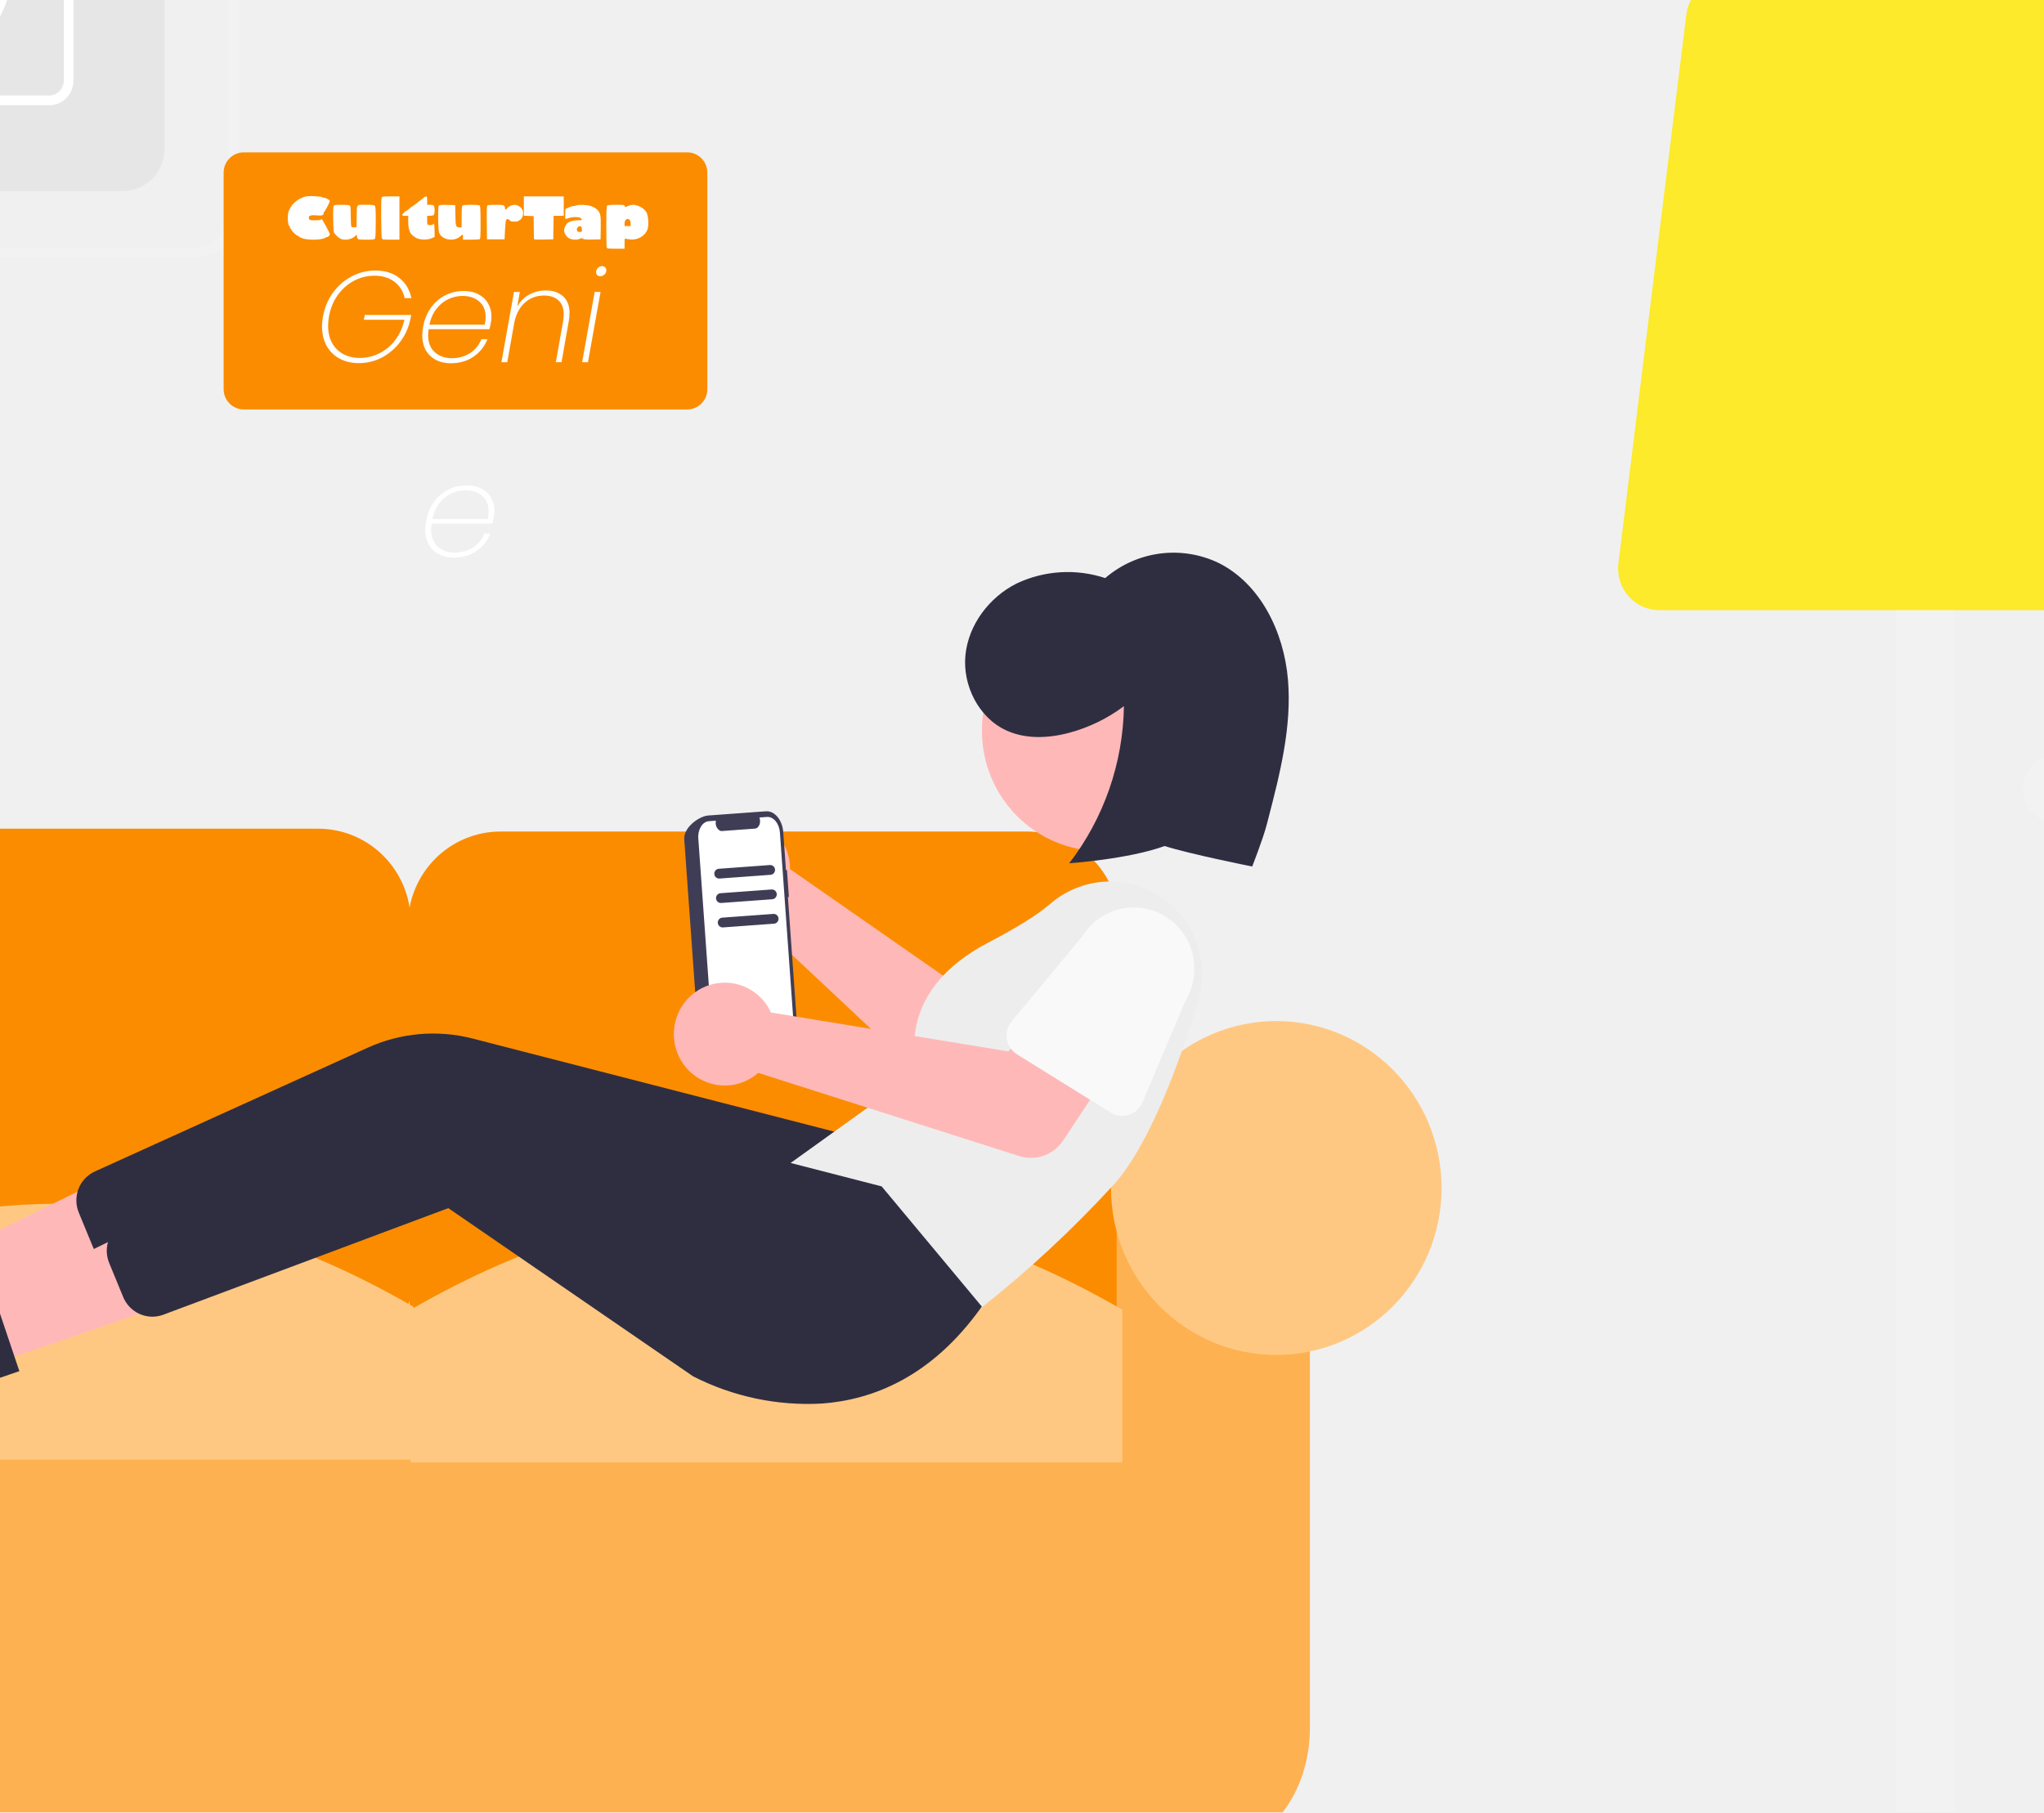
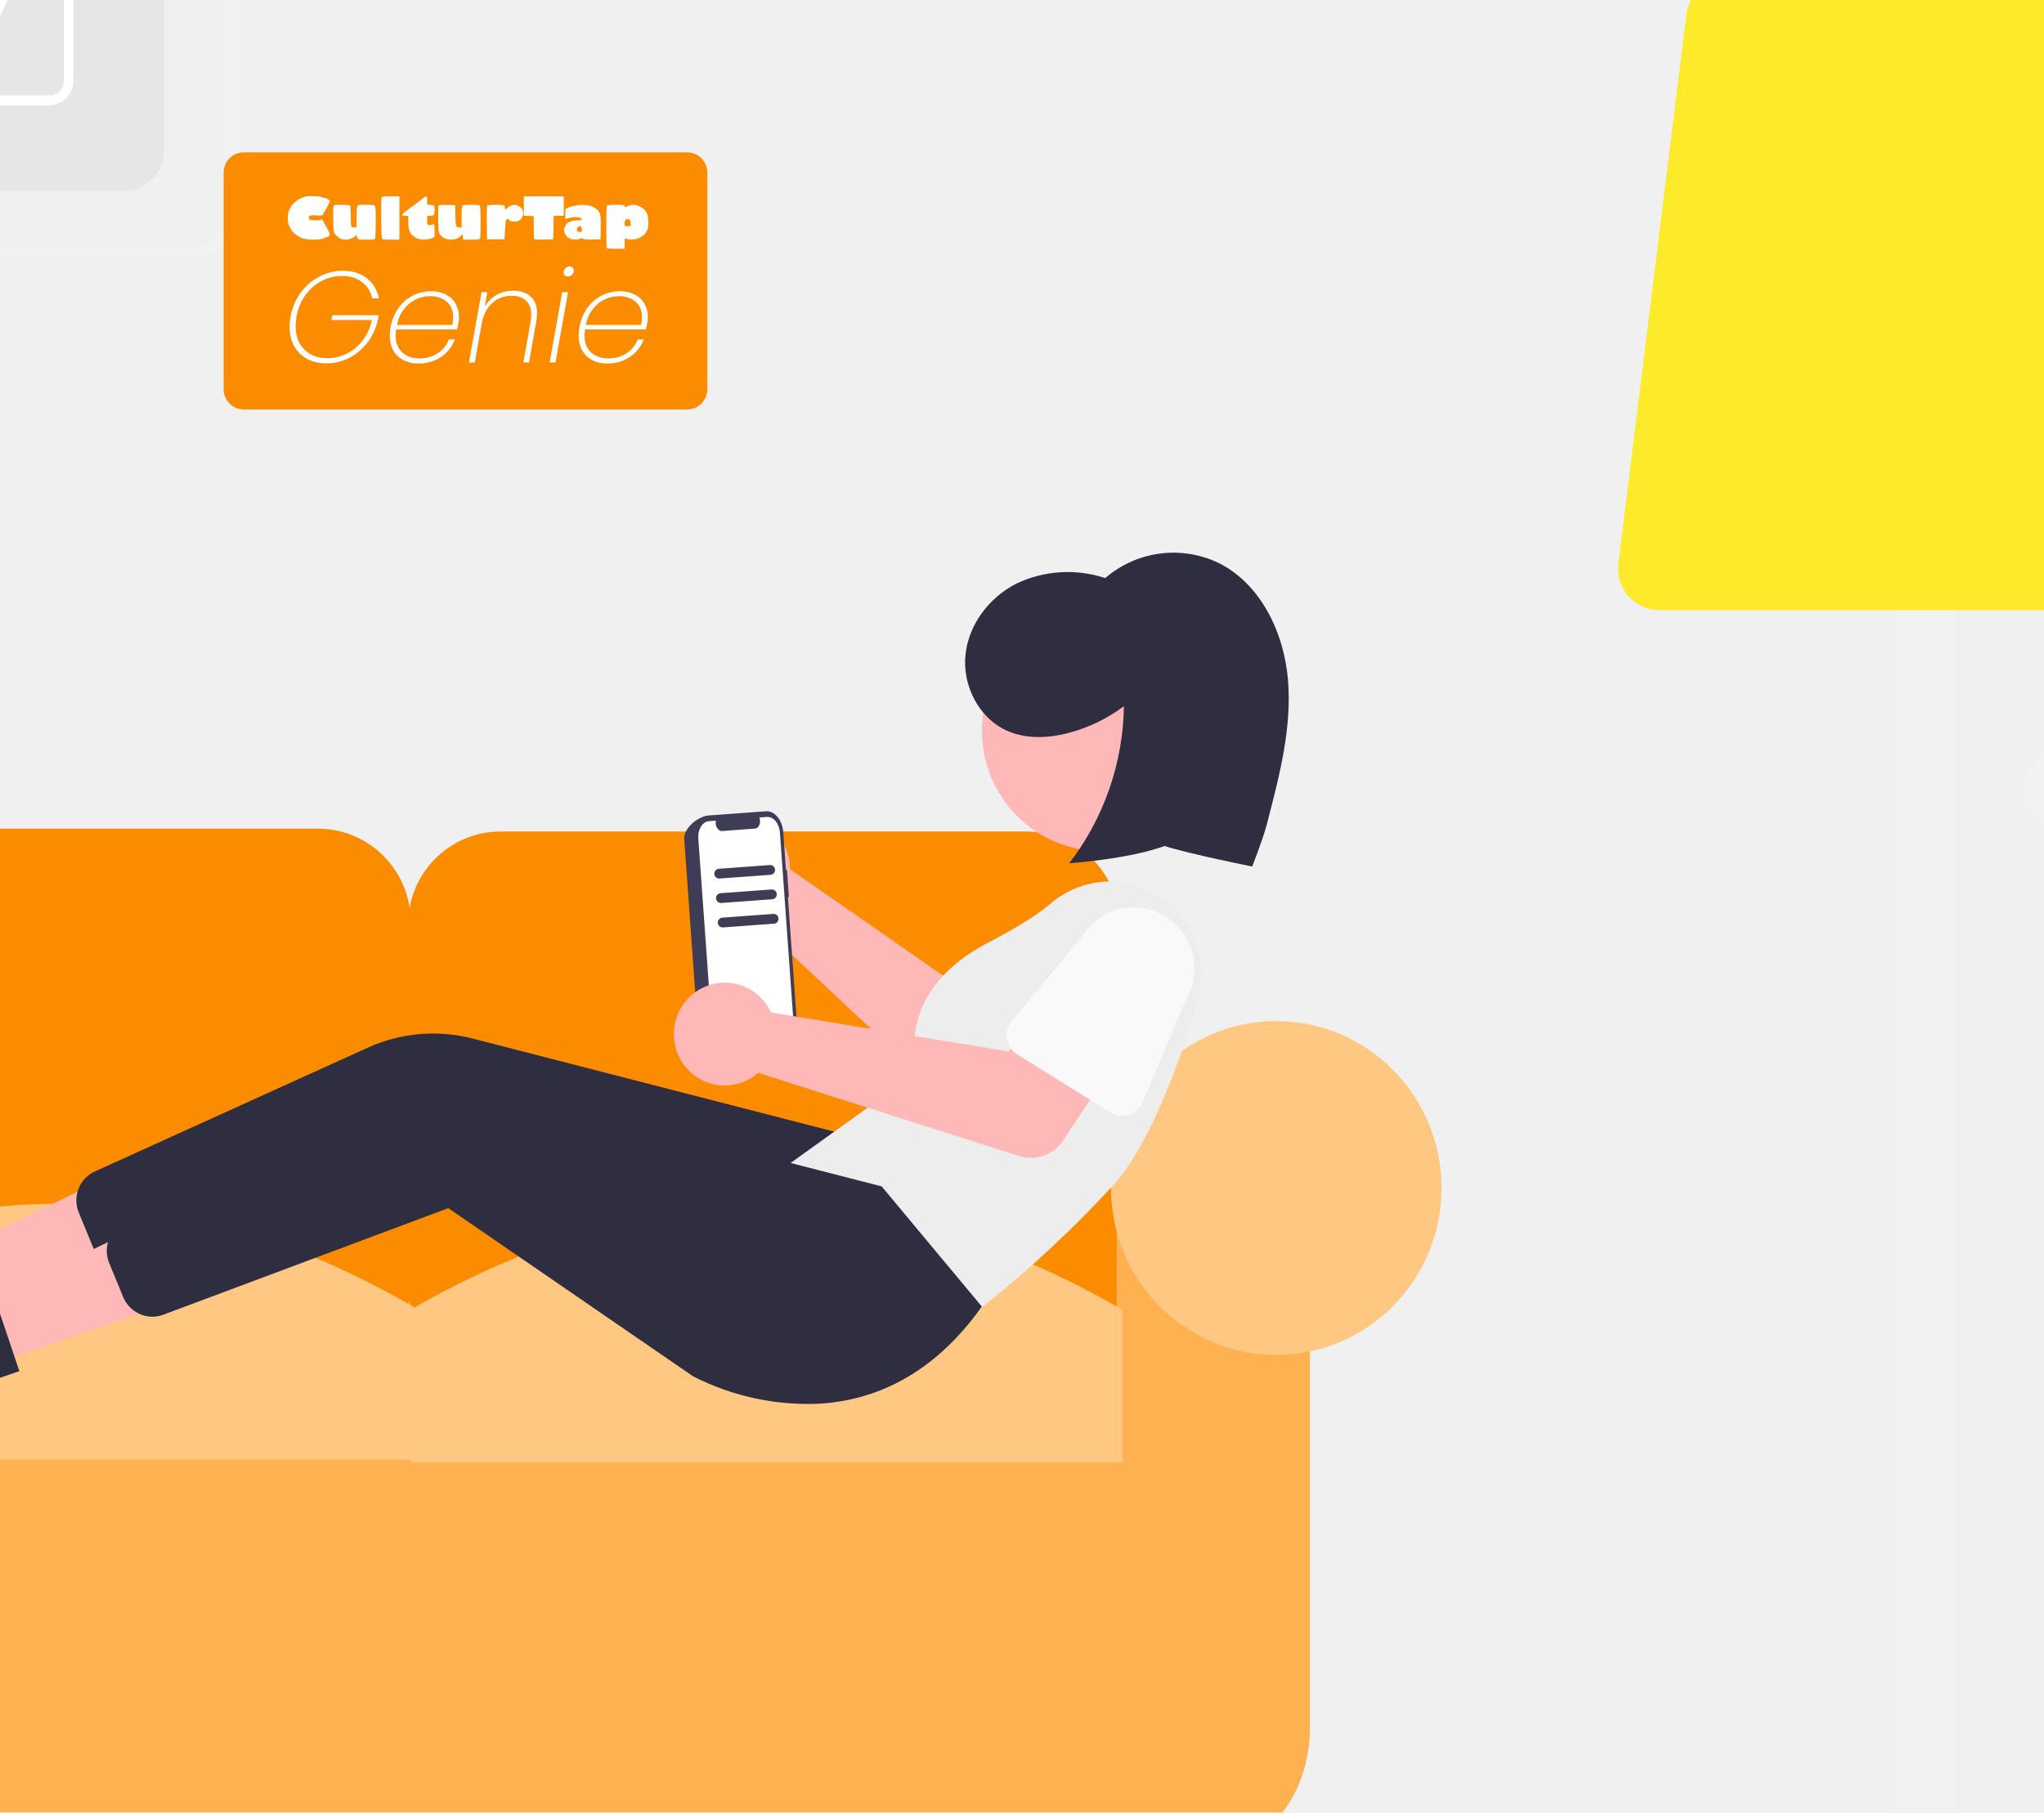
<svg xmlns="http://www.w3.org/2000/svg" width="389" height="345" viewBox="0 0 389 345" fill="none">
  <mask id="mask0_1220_1016" style="mask-type:alpha" maskUnits="userSpaceOnUse" x="0" y="-1" width="389" height="346">
    <rect y="-1" width="389" height="346" fill="#D9D9D9" />
  </mask>
  <g mask="url(#mask0_1220_1016)">
    <path d="M372.054 85.84H360.975V472H372.054V85.84Z" fill="#F2F2F2" />
    <path d="M417.236 116.155H315.793C314.68 116.155 313.58 115.916 312.565 115.453C311.551 114.991 310.646 114.316 309.909 113.473C309.173 112.631 308.622 111.639 308.294 110.565C307.966 109.491 307.867 108.358 308.005 107.243L320.931 2.774C321.171 0.858 322.094 -0.904 323.527 -2.183C324.961 -3.461 326.806 -4.168 328.718 -4.171H404.311C406.223 -4.168 408.068 -3.461 409.501 -2.183C410.935 -0.904 411.858 0.858 412.098 2.774L425.023 107.243C425.161 108.358 425.063 109.491 424.735 110.565C424.407 111.639 423.856 112.631 423.12 113.473C422.383 114.316 421.478 114.991 420.463 115.453C419.449 115.916 418.349 116.155 417.236 116.155Z" fill="#FCEA2B" />
    <path d="M391.443 156.729C395.012 156.729 397.905 153.806 397.905 150.2C397.905 146.594 395.012 143.67 391.443 143.67C387.873 143.67 384.98 146.594 384.98 150.2C384.98 153.806 387.873 156.729 391.443 156.729Z" fill="#F2F2F2" />
    <path d="M60.581 262.232H-39.639C-44.303 262.227 -48.775 260.353 -52.073 257.021C-55.371 253.689 -57.226 249.171 -57.231 244.459V175.523C-57.226 170.811 -55.371 166.294 -52.073 162.962C-48.775 159.63 -44.303 157.756 -39.639 157.75H60.581C65.245 157.756 69.716 159.63 73.014 162.962C76.312 166.294 78.167 170.811 78.172 175.523V244.459C78.167 249.171 76.312 253.689 73.014 257.021C69.716 260.353 65.245 262.227 60.581 262.232Z" fill="#FB8C00" />
    <path d="M195.449 262.77H95.229C90.565 262.764 86.094 260.89 82.796 257.558C79.498 254.226 77.642 249.709 77.637 244.997V176.061C77.642 171.349 79.498 166.831 82.796 163.499C86.094 160.167 90.565 158.293 95.229 158.288H195.449C200.113 158.293 204.584 160.167 207.882 163.499C211.18 166.831 213.035 171.349 213.041 176.061V244.997C213.035 249.709 211.18 254.227 207.882 257.558C204.584 260.89 200.113 262.764 195.449 262.77Z" fill="#FB8C00" />
    <path d="M233.831 257.923H-207.562V351.095H233.831V257.923Z" fill="#FEB150" />
    <path d="M231.701 351.633H212.51V219.146H249.293V328.862C249.293 341.418 241.401 351.633 231.701 351.633Z" fill="#FEB150" />
    <path d="M78.702 277.85H-56.701V248.767C-11.566 222.611 33.568 222.611 78.702 248.767V277.85Z" fill="#FFC882" />
-     <path d="M213.575 278.388H78.172V249.306C123.307 223.149 168.441 223.149 213.575 249.306V278.388Z" fill="#FFC882" />
+     <path d="M213.575 278.388H78.172V249.306C123.306 223.149 168.441 223.149 213.575 249.306V278.388Z" fill="#FFC882" />
    <path d="M242.892 257.923C260.262 257.923 274.344 243.697 274.344 226.147C274.344 208.598 260.262 194.372 242.892 194.372C225.522 194.372 211.44 208.598 211.44 226.147C211.44 243.697 225.522 257.923 242.892 257.923Z" fill="#FFC882" />
    <path d="M150.244 163.897C150.317 164.408 150.35 164.924 150.343 165.44L188.043 191.691L198.097 186.883L207.263 201.263L190.284 211.523C188.912 212.352 187.311 212.709 185.721 212.541C184.132 212.372 182.639 211.687 181.468 210.589L143.287 174.787C141.392 175.326 139.381 175.269 137.519 174.624C135.657 173.98 134.034 172.778 132.865 171.178C131.696 169.578 131.037 167.657 130.975 165.67C130.913 163.683 131.451 161.723 132.519 160.053C133.586 158.382 135.131 157.079 136.949 156.318C138.767 155.556 140.772 155.372 142.696 155.789C144.62 156.207 146.373 157.206 147.721 158.654C149.07 160.103 149.949 161.931 150.244 163.897Z" fill="#FFB8B8" />
    <path d="M188.772 189.432C188.938 188.853 189.226 188.316 189.616 187.859C190.006 187.402 190.488 187.036 191.031 186.785L209.988 178.009C212.548 176.326 215.664 175.736 218.654 176.37C221.643 177.004 224.262 178.81 225.935 181.391C227.609 183.973 228.201 187.119 227.582 190.141C226.963 193.163 225.183 195.814 222.633 197.512L206.961 211.512C206.514 211.912 205.987 212.209 205.415 212.384C204.844 212.559 204.242 212.608 203.65 212.527C203.059 212.446 202.491 212.237 201.987 211.914C201.482 211.591 201.053 211.163 200.727 210.657L189.281 192.89C188.955 192.384 188.741 191.814 188.653 191.217C188.565 190.62 188.606 190.011 188.772 189.432Z" fill="#F9A826" />
    <path d="M149.769 165.608L149.579 165.622L149.062 158.397C148.897 156.088 147.418 154.314 145.76 154.436L134.767 155.239C133.108 155.36 130.056 157.465 130.222 159.775L130.355 161.635L133.06 199.408C133.226 201.717 136.546 203.356 138.204 203.235L149.197 202.431C150.856 202.31 152.066 200.34 151.901 198.031L149.948 170.764L150.137 170.75L149.769 165.608Z" fill="#3F3D56" />
    <path d="M148.428 158.473L151.262 198.048C151.386 199.773 150.482 201.244 149.243 201.335L138.198 202.142C136.959 202.233 135.855 200.908 135.732 199.184L132.897 159.609C132.774 157.884 133.678 156.413 134.916 156.322L136.256 156.224C136.163 156.576 136.184 156.949 136.314 157.289C136.444 157.629 136.677 157.918 136.98 158.116C137.107 158.177 137.248 158.205 137.389 158.196L143.687 157.735C144.275 157.692 144.705 156.992 144.646 156.172C144.632 155.983 144.592 155.797 144.527 155.619L145.962 155.515C147.2 155.424 148.304 156.749 148.428 158.473Z" fill="white" />
    <path d="M-6.524 249.856L-10.167 239.03L29.435 219.681L34.812 235.661L-6.524 249.856Z" fill="#FFB8B8" />
    <path d="M150.649 257.583C142.156 258.065 133.687 256.273 126.098 252.39L79.53 220.384L25.154 240.726C23.711 241.222 22.135 241.146 20.744 240.514C19.354 239.882 18.253 238.74 17.664 237.32L14.999 230.843C14.391 229.387 14.373 227.747 14.95 226.278C15.527 224.808 16.651 223.626 18.082 222.985L70.031 199.416C76.268 196.597 83.264 195.986 89.888 197.681L162.006 216.248L181.069 239.119L180.857 239.414C171.499 252.458 160.399 256.87 150.649 257.583Z" fill="#2F2E41" />
    <path d="M209.549 162.013C222.073 162.013 232.225 151.756 232.225 139.103C232.225 126.451 222.073 116.194 209.549 116.194C197.025 116.194 186.873 126.451 186.873 139.103C186.873 151.756 197.025 162.013 209.549 162.013Z" fill="#FFB8B8" />
    <path d="M186.271 249.317L149.775 221.878L174.665 204.007C173.953 201.692 170.795 188.458 188.067 179.437C193.534 176.582 197.473 174.124 199.775 172.132C203.04 169.286 207.223 167.745 211.535 167.798C214.253 167.842 216.924 168.524 219.336 169.791C221.748 171.057 223.836 172.874 225.433 175.096C227.03 177.319 228.093 179.887 228.538 182.596C228.984 185.305 228.798 188.082 227.998 190.707C224.396 202.535 218.659 218.207 211.781 225.702C204 234.17 195.562 241.997 186.547 249.108L186.271 249.317Z" fill="#EDEDED" />
    <path d="M-0.739 259.451L-4.382 248.623L35.22 229.275L40.597 245.254L-0.739 259.451Z" fill="#FFB8B8" />
    <path d="M-10.201 265.78L-21.948 230.869L-21.511 230.719C-19.745 230.113 -17.877 229.863 -16.016 229.986C-14.154 230.108 -12.335 230.6 -10.661 231.432C-8.988 232.265 -7.493 233.423 -6.262 234.839C-5.032 236.256 -4.089 237.903 -3.489 239.688L3.686 261.01L-10.201 265.78Z" fill="#2F2E41" />
    <path d="M156.436 267.177C147.942 267.659 139.473 265.867 131.884 261.984L85.316 229.978L30.94 250.32C29.497 250.816 27.921 250.74 26.531 250.108C25.14 249.476 24.039 248.334 23.45 246.914L20.785 240.438C20.177 238.981 20.16 237.341 20.736 235.872C21.313 234.402 22.437 233.22 23.868 232.579L75.817 209.01C82.054 206.191 89.05 205.58 95.674 207.275L167.792 225.842L186.855 248.713L186.643 249.008C177.285 262.052 166.185 266.464 156.436 267.177Z" fill="#2F2E41" />
    <path d="M145.969 191.379C146.251 191.809 146.5 192.261 146.712 192.731L191.907 200.147L198.955 191.453L213.333 200.484L202.336 217.1C201.448 218.442 200.153 219.457 198.645 219.993C197.137 220.528 195.498 220.555 193.973 220.069L144.297 204.23C142.813 205.536 140.971 206.355 139.015 206.578C137.059 206.8 135.083 206.416 133.348 205.476C131.614 204.536 130.204 203.085 129.306 201.316C128.408 199.547 128.064 197.543 128.321 195.572C128.577 193.601 129.422 191.755 130.742 190.28C132.062 188.806 133.795 187.772 135.711 187.317C137.627 186.862 139.634 187.007 141.467 187.732C143.299 188.458 144.869 189.73 145.969 191.379Z" fill="#FFB8B8" />
    <path d="M191.608 197.79C191.512 197.195 191.545 196.586 191.703 196.004C191.862 195.423 192.143 194.883 192.527 194.421L205.94 178.291C207.539 175.662 210.106 173.781 213.076 173.061C216.046 172.341 219.178 172.84 221.785 174.449C224.391 176.058 226.26 178.645 226.981 181.644C227.702 184.643 227.217 187.808 225.632 190.446L217.402 209.877C217.167 210.431 216.817 210.928 216.375 211.333C215.933 211.739 215.409 212.043 214.84 212.226C214.271 212.408 213.67 212.465 213.077 212.392C212.485 212.318 211.915 212.117 211.406 211.801L193.532 200.695C193.024 200.379 192.588 199.956 192.256 199.455C191.924 198.954 191.703 198.386 191.608 197.79Z" fill="#F9F9F9" />
    <path d="M203.487 164.333C210.076 155.769 213.73 145.272 213.898 134.425C210.796 136.754 207.285 138.467 203.551 139.474C199.589 140.54 195.233 140.755 191.502 139.037C186.25 136.62 183.143 130.456 183.739 124.657C184.335 118.857 188.303 113.676 193.468 111.076C198.755 108.578 204.786 108.209 210.333 110.044C213.268 107.519 216.861 105.903 220.682 105.387C224.502 104.872 228.389 105.481 231.877 107.14C239.903 111.12 244.342 120.336 245.112 129.336C245.882 138.336 243.593 147.284 241.324 156.021L241.068 157.008C240.362 159.729 238.308 164.948 238.308 164.948C238.308 164.948 226.383 162.57 221.646 161.046C214.779 163.553 203.487 164.333 203.487 164.333Z" fill="#2F2E41" />
    <path d="M146.645 166.529L136.929 167.239C136.685 167.257 136.444 167.176 136.258 167.014C136.073 166.853 135.959 166.623 135.941 166.376C135.924 166.13 136.004 165.886 136.164 165.699C136.324 165.512 136.552 165.396 136.796 165.379L146.512 164.668C146.633 164.659 146.755 164.674 146.87 164.713C146.985 164.751 147.092 164.812 147.184 164.892C147.276 164.973 147.351 165.07 147.406 165.18C147.46 165.289 147.493 165.409 147.501 165.531C147.51 165.654 147.495 165.776 147.457 165.893C147.418 166.009 147.358 166.117 147.278 166.21C147.199 166.302 147.102 166.378 146.993 166.433C146.885 166.488 146.766 166.52 146.645 166.529Z" fill="#3F3D56" />
    <path d="M146.974 171.18L137.258 171.89C137.137 171.899 137.015 171.884 136.9 171.846C136.785 171.807 136.678 171.746 136.586 171.666C136.494 171.586 136.419 171.488 136.365 171.379C136.31 171.269 136.277 171.15 136.269 171.027C136.26 170.905 136.275 170.782 136.313 170.666C136.352 170.549 136.412 170.442 136.492 170.349C136.571 170.256 136.668 170.18 136.777 170.126C136.886 170.071 137.004 170.038 137.125 170.03L146.841 169.319C147.085 169.301 147.327 169.382 147.512 169.544C147.697 169.706 147.811 169.936 147.829 170.182C147.846 170.429 147.766 170.673 147.606 170.86C147.446 171.047 147.219 171.162 146.974 171.18Z" fill="#3F3D56" />
    <path d="M147.308 175.832L137.592 176.543C137.348 176.56 137.107 176.479 136.922 176.317C136.738 176.155 136.624 175.926 136.606 175.679C136.589 175.433 136.668 175.19 136.828 175.003C136.988 174.816 137.215 174.7 137.458 174.682L147.175 173.972C147.419 173.954 147.66 174.035 147.845 174.197C148.031 174.358 148.144 174.588 148.162 174.835C148.18 175.081 148.1 175.325 147.94 175.512C147.779 175.699 147.552 175.814 147.308 175.832Z" fill="#3F3D56" />
    <path d="M37.067 48.95H-56.182C-58.385 48.947 -60.498 48.062 -62.055 46.488C-63.613 44.914 -64.489 42.781 -64.492 40.555V-40.595C-64.489 -42.82 -63.613 -44.954 -62.055 -46.528C-60.498 -48.102 -58.385 -48.987 -56.182 -48.989H37.067C39.27 -48.987 41.382 -48.102 42.94 -46.528C44.498 -44.954 45.374 -42.82 45.376 -40.595V40.555C45.374 42.781 44.498 44.914 42.94 46.488C41.382 48.062 39.27 48.947 37.067 48.95ZM-56.182 -47.124C-57.896 -47.122 -59.539 -46.433 -60.75 -45.209C-61.962 -43.985 -62.643 -42.326 -62.645 -40.595V40.555C-62.643 42.286 -61.962 43.946 -60.75 45.17C-59.539 46.394 -57.896 47.082 -56.182 47.084H37.067C38.78 47.082 40.423 46.394 41.635 45.17C42.846 43.946 43.528 42.286 43.53 40.555V-40.595C43.528 -42.326 42.846 -43.985 41.635 -45.209C40.423 -46.433 38.78 -47.122 37.067 -47.124H-56.182Z" fill="#F2F2F2" />
    <path d="M23.432 36.358H-42.55C-44.631 36.356 -46.625 35.52 -48.097 34.033C-49.568 32.547 -50.395 30.532 -50.398 28.43V-28.468C-50.395 -30.57 -49.568 -32.586 -48.097 -34.072C-46.625 -35.558 -44.631 -36.394 -42.55 -36.397H23.432C25.512 -36.394 27.507 -35.558 28.978 -34.072C30.45 -32.586 31.277 -30.57 31.279 -28.468V28.43C31.277 30.532 30.45 32.547 28.978 34.033C27.507 35.52 25.512 36.356 23.432 36.358Z" fill="#E6E6E6" />
    <path d="M1.52 -6.549C1.518 -7.961 1.364 -9.368 1.063 -10.747H-12.79C-13.77 -10.747 -14.709 -10.354 -15.402 -9.654C-16.094 -8.954 -16.483 -8.005 -16.483 -7.016V12.968C-11.596 12.617 -7.021 10.409 -3.681 6.788C-0.34 3.167 1.518 -1.599 1.52 -6.549Z" fill="#F9A826" />
    <path d="M-17.865 13.972C-21.696 13.973 -25.449 12.88 -28.692 10.818C-31.934 8.756 -34.533 5.81 -36.189 2.32C-37.844 -1.17 -38.489 -5.062 -38.049 -8.907C-37.609 -12.752 -36.102 -16.392 -33.701 -19.409C-31.3 -22.425 -28.104 -24.693 -24.482 -25.953C-20.859 -27.212 -16.958 -27.411 -13.228 -26.526C-9.499 -25.641 -6.093 -23.709 -3.404 -20.952C-0.715 -18.195 1.147 -14.726 1.968 -10.945L2.213 -9.814H-12.787C-13.521 -9.813 -14.225 -9.518 -14.745 -8.993C-15.264 -8.469 -15.556 -7.757 -15.557 -7.015V13.837L-16.575 13.91C-17.003 13.941 -17.43 13.972 -17.865 13.972ZM-17.865 -25.204C-22.762 -25.204 -27.459 -23.239 -30.922 -19.74C-34.385 -16.242 -36.33 -11.497 -36.33 -6.549C-36.33 -1.601 -34.385 3.144 -30.922 6.642C-27.459 10.141 -22.762 12.106 -17.865 12.106C-17.71 12.106 -17.556 12.101 -17.403 12.094V-7.015C-17.402 -8.252 -16.915 -9.437 -16.05 -10.312C-15.184 -11.186 -14.011 -11.678 -12.787 -11.679H-0.118C-1.237 -15.566 -3.569 -18.983 -6.767 -21.42C-9.966 -23.858 -13.859 -25.185 -17.865 -25.204Z" fill="white" />
    <path d="M9.367 20.035H-12.791C-14.015 20.033 -15.188 19.541 -16.054 18.667C-16.919 17.793 -17.406 16.607 -17.407 15.371V12.1L-16.549 12.038C-13.906 11.854 -11.333 11.095 -9.007 9.814C-6.68 8.534 -4.655 6.761 -3.069 4.617C-1.482 2.473 -0.373 0.008 0.184 -2.609C0.742 -5.226 0.733 -7.933 0.16 -10.547L-0.085 -11.679H9.367C10.591 -11.678 11.764 -11.186 12.63 -10.311C13.495 -9.437 13.982 -8.252 13.983 -7.015V15.371C13.982 16.607 13.495 17.793 12.63 18.667C11.764 19.541 10.591 20.033 9.367 20.035ZM-15.561 13.819V15.371C-15.56 16.113 -15.268 16.824 -14.749 17.349C-14.229 17.873 -13.525 18.168 -12.791 18.169H9.367C10.101 18.168 10.806 17.873 11.325 17.349C11.844 16.824 12.136 16.113 12.137 15.371V-7.015C12.136 -7.757 11.844 -8.468 11.325 -8.993C10.806 -9.517 10.101 -9.813 9.367 -9.813H2.178C2.353 -8.734 2.441 -7.642 2.443 -6.549C2.426 -1.517 0.584 3.334 -2.733 7.087C-6.05 10.84 -10.614 13.235 -15.561 13.819Z" fill="white" />
  </g>
  <rect x="42.562" y="29" width="92.053" height="48.947" rx="3.852" fill="#FB8C00" />
-   <path d="M61.459 60.323C61.754 58.614 62.379 57.094 63.332 55.763C64.302 54.416 65.493 53.372 66.906 52.633C68.319 51.877 69.823 51.499 71.417 51.499C73.274 51.499 74.794 51.967 75.977 52.904C77.177 53.824 77.95 55.106 78.295 56.749H77.013C76.733 55.451 76.084 54.416 75.065 53.643C74.063 52.871 72.789 52.485 71.245 52.485C69.881 52.485 68.591 52.805 67.374 53.446C66.158 54.087 65.123 54.999 64.269 56.182C63.431 57.365 62.872 58.746 62.592 60.323C62.494 60.915 62.444 61.49 62.444 62.049C62.444 63.298 62.699 64.382 63.209 65.303C63.718 66.207 64.425 66.905 65.329 67.398C66.249 67.891 67.301 68.138 68.484 68.138C69.799 68.138 71.039 67.842 72.206 67.25C73.389 66.659 74.392 65.82 75.213 64.736C76.051 63.635 76.635 62.345 76.963 60.866H69.248L69.421 59.954H78.27L78.122 60.693C77.793 62.304 77.152 63.75 76.199 65.031C75.263 66.297 74.104 67.299 72.724 68.039C71.343 68.762 69.872 69.124 68.311 69.124C66.914 69.124 65.682 68.836 64.614 68.261C63.562 67.686 62.74 66.872 62.149 65.82C61.574 64.752 61.286 63.528 61.286 62.148C61.286 61.523 61.343 60.915 61.459 60.323ZM88.231 55.393C89.365 55.393 90.327 55.615 91.115 56.059C91.921 56.486 92.52 57.069 92.915 57.809C93.326 58.532 93.531 59.346 93.531 60.249C93.531 60.644 93.498 61.005 93.433 61.334C93.334 61.926 93.235 62.369 93.137 62.665H81.576C81.51 63.191 81.477 63.569 81.477 63.799C81.477 65.212 81.904 66.297 82.759 67.053C83.614 67.809 84.69 68.187 85.988 68.187C87.286 68.187 88.437 67.866 89.439 67.225C90.458 66.568 91.181 65.681 91.608 64.563H92.767C92.241 65.927 91.362 67.036 90.129 67.891C88.913 68.729 87.475 69.148 85.816 69.148C84.172 69.148 82.849 68.672 81.847 67.718C80.861 66.765 80.368 65.467 80.368 63.824C80.368 63.314 80.417 62.788 80.516 62.246C80.762 60.849 81.255 59.633 81.995 58.598C82.734 57.562 83.638 56.774 84.706 56.231C85.791 55.673 86.966 55.393 88.231 55.393ZM92.249 61.802C92.364 61.326 92.422 60.841 92.422 60.348C92.422 59.05 92.003 58.056 91.165 57.365C90.343 56.675 89.299 56.33 88.034 56.33C87.097 56.33 86.194 56.535 85.323 56.946C84.452 57.357 83.696 57.973 83.055 58.795C82.414 59.617 81.97 60.619 81.724 61.802H92.249ZM103.884 55.295C105.248 55.295 106.341 55.664 107.163 56.404C107.984 57.127 108.395 58.203 108.395 59.633C108.395 60.077 108.346 60.57 108.247 61.112L106.867 68.951H105.782L107.163 61.186C107.245 60.66 107.286 60.225 107.286 59.88C107.286 58.696 106.957 57.801 106.3 57.193C105.643 56.568 104.722 56.256 103.539 56.256C102.159 56.256 100.967 56.683 99.965 57.538C98.962 58.392 98.272 59.65 97.894 61.309L96.538 68.951H95.429L97.82 55.566H98.93L98.436 58.376C98.995 57.373 99.751 56.609 100.704 56.084C101.674 55.558 102.734 55.295 103.884 55.295ZM114.238 52.583C114.008 52.583 113.819 52.517 113.671 52.386C113.524 52.238 113.45 52.049 113.45 51.819C113.45 51.49 113.565 51.219 113.795 51.006C114.025 50.776 114.288 50.66 114.584 50.66C114.814 50.66 115.003 50.734 115.15 50.882C115.315 51.03 115.397 51.219 115.397 51.449C115.397 51.778 115.274 52.049 115.027 52.263C114.797 52.476 114.534 52.583 114.238 52.583ZM114.288 55.566L111.897 68.951H110.787L113.178 55.566H114.288ZM88.797 92.393C89.931 92.393 90.892 92.615 91.681 93.059C92.486 93.486 93.086 94.07 93.481 94.809C93.891 95.532 94.097 96.346 94.097 97.249C94.097 97.644 94.064 98.005 93.998 98.334C93.9 98.926 93.801 99.369 93.702 99.665H82.141C82.076 100.191 82.043 100.569 82.043 100.799C82.043 102.212 82.47 103.297 83.325 104.053C84.179 104.809 85.256 105.187 86.554 105.187C87.852 105.187 89.002 104.866 90.005 104.225C91.024 103.568 91.747 102.681 92.174 101.563H93.333C92.807 102.927 91.928 104.036 90.695 104.891C89.479 105.729 88.041 106.148 86.381 106.148C84.738 106.148 83.415 105.672 82.413 104.718C81.427 103.765 80.934 102.467 80.934 100.824C80.934 100.314 80.983 99.788 81.082 99.246C81.328 97.849 81.821 96.633 82.561 95.598C83.3 94.562 84.204 93.774 85.272 93.231C86.357 92.673 87.532 92.393 88.797 92.393ZM92.815 98.802C92.93 98.326 92.987 97.841 92.987 97.348C92.987 96.05 92.569 95.055 91.73 94.365C90.909 93.675 89.865 93.33 88.6 93.33C87.663 93.33 86.759 93.535 85.888 93.946C85.017 94.357 84.261 94.973 83.621 95.795C82.98 96.617 82.536 97.619 82.289 98.802H92.815Z" fill="white" />
-   <path fill-rule="evenodd" clip-rule="evenodd" d="M58.585 37.349C58.081 37.395 57.864 37.466 57.002 37.867C56.473 38.113 55.432 39.065 55.432 39.302C55.432 39.399 55.374 39.478 55.304 39.478C55.233 39.478 55.175 39.589 55.175 39.724C55.175 39.859 55.123 39.97 55.06 39.97C54.93 39.97 54.776 40.766 54.763 41.506C54.751 42.159 54.924 43.042 55.063 43.042C55.125 43.042 55.175 43.153 55.175 43.288C55.175 43.423 55.233 43.534 55.304 43.534C55.374 43.534 55.432 43.603 55.432 43.688C55.432 43.901 56.449 44.886 56.669 44.886C56.767 44.886 56.848 44.937 56.848 44.999C56.848 45.062 57.172 45.23 57.569 45.371C58.688 45.771 61.405 45.687 61.923 45.237C61.991 45.179 62.125 45.131 62.222 45.131C62.457 45.131 62.766 44.826 62.766 44.595C62.766 44.341 61.34 41.69 61.204 41.69C61.143 41.69 61.094 41.746 61.094 41.813C61.094 41.885 60.648 41.936 60.014 41.936C58.883 41.936 58.778 41.883 58.778 41.321C58.778 41.017 59.361 40.905 60.4 41.011C61.257 41.099 61.608 40.962 61.608 40.542C61.608 40.441 61.652 40.341 61.705 40.318C61.858 40.253 62.766 38.492 62.766 38.261C62.766 38.054 61.979 37.635 61.591 37.635C61.487 37.635 61.347 37.586 61.28 37.526C61.137 37.4 59.332 37.281 58.585 37.349ZM72.623 37.584C72.484 37.929 72.535 45.13 72.678 45.385C72.799 45.601 72.961 45.623 74.415 45.623H76.019V41.506V37.389H74.36C72.966 37.389 72.688 37.42 72.623 37.584ZM80.571 37.673C80.421 37.821 80.135 38.053 79.936 38.188C79.737 38.323 79.455 38.546 79.308 38.683C79.162 38.82 78.838 39.051 78.59 39.197C78.341 39.344 77.998 39.605 77.827 39.778C77.657 39.951 77.469 40.093 77.41 40.093C77.245 40.093 76.533 40.777 76.533 40.936C76.533 41.02 76.764 41.076 77.112 41.076H77.691V42.233C77.691 43.468 77.96 44.351 78.457 44.752C78.59 44.859 78.805 45.031 78.935 45.133C79.615 45.67 81.265 45.766 82.227 45.325L82.709 45.103V43.896C82.709 43.223 82.652 42.654 82.58 42.612C82.51 42.57 82.452 42.588 82.452 42.652C82.452 42.797 81.865 42.91 81.538 42.829C81.328 42.776 81.294 42.65 81.294 41.922V41.076H81.847C82.151 41.076 82.47 41.01 82.555 40.928C82.641 40.846 82.709 40.45 82.709 40.031C82.709 39.612 82.641 39.217 82.555 39.134C82.47 39.053 82.151 38.987 81.847 38.987H81.294V38.188C81.294 37.506 81.261 37.39 81.069 37.397C80.945 37.401 80.721 37.525 80.571 37.673ZM99.693 39.227V41.065L100.625 41.101L101.558 41.137L101.581 43.165C101.593 44.28 101.608 45.291 101.613 45.411C101.622 45.611 101.774 45.627 103.456 45.595L105.289 45.561L105.325 43.319L105.36 41.076H106.322H107.284V39.233V37.389H103.488H99.693V39.227ZM63.488 39.181C63.33 39.573 63.402 44.016 63.57 44.296C63.823 44.715 64.468 45.301 64.863 45.469C65.671 45.814 66.944 45.576 67.559 44.965C67.895 44.632 67.913 44.627 67.913 44.881C67.913 45.027 67.973 45.254 68.046 45.385C68.166 45.6 68.328 45.623 69.714 45.623C71.1 45.623 71.262 45.6 71.382 45.385C71.463 45.24 71.515 44.01 71.515 42.243C71.515 39.889 71.48 39.305 71.331 39.162C71.192 39.03 70.769 38.987 69.597 38.987C67.751 38.987 67.924 38.745 67.879 41.383L67.848 43.227L67.412 43.266C67.149 43.29 66.932 43.241 66.867 43.143C66.807 43.054 66.758 42.148 66.757 41.131C66.755 39.859 66.707 39.236 66.6 39.134C66.499 39.037 65.954 38.987 65.006 38.987C63.811 38.987 63.552 39.02 63.488 39.181ZM83.494 39.156C83.321 39.356 83.361 43.576 83.543 44.199C83.975 45.678 86.419 46.124 87.65 44.948C87.827 44.778 88.004 44.64 88.043 44.64C88.081 44.64 88.113 44.861 88.113 45.131V45.623H89.582C90.39 45.623 91.143 45.589 91.255 45.548C91.433 45.483 91.458 45.087 91.458 42.378C91.458 40.134 91.416 39.241 91.304 39.134C91.091 38.931 88.223 38.931 88.01 39.134C87.903 39.237 87.856 39.891 87.856 41.285V43.288H87.46C86.76 43.288 86.708 43.135 86.669 40.996L86.633 39.048L85.141 39.014C83.967 38.987 83.615 39.017 83.494 39.156ZM92.775 39.089C92.649 39.166 92.62 39.907 92.646 42.375L92.68 45.561H94.353H96.026L96.107 43.902C96.151 42.99 96.231 42.119 96.283 41.967C96.4 41.624 96.744 41.609 96.991 41.936C97.139 42.133 97.324 42.182 97.92 42.182C98.33 42.182 98.663 42.127 98.663 42.059C98.663 41.991 98.729 41.936 98.809 41.936C99.052 41.936 99.425 41.438 99.511 40.999C99.68 40.137 99.4 39.584 98.569 39.14C97.963 38.817 96.993 39.063 96.496 39.666C96.229 39.99 96.09 39.948 96.09 39.544C96.09 39.062 95.856 38.987 94.359 38.989C93.578 38.99 92.865 39.035 92.775 39.089ZM109.664 39.11C109.523 39.168 109.262 39.22 109.085 39.225C108.908 39.231 108.503 39.359 108.184 39.511L107.605 39.788L107.568 40.739C107.547 41.262 107.576 41.69 107.632 41.688C107.688 41.688 107.966 41.607 108.249 41.51C109.017 41.245 110.279 41.266 110.545 41.547C110.662 41.67 110.758 41.808 110.758 41.854C110.758 41.899 110.386 41.936 109.932 41.936C108.975 41.936 108.078 42.25 107.778 42.69C107.669 42.85 107.51 43.184 107.425 43.434C107.201 44.085 107.614 44.987 108.306 45.358C108.875 45.664 109.875 45.707 110.365 45.447C110.632 45.306 110.723 45.307 110.96 45.456C111.172 45.588 111.613 45.622 112.768 45.596L114.296 45.561L114.331 43.354C114.371 40.861 114.279 40.454 113.522 39.792C113.282 39.581 112.762 39.314 112.367 39.198C111.615 38.977 110.107 38.928 109.664 39.11ZM115.544 39.134C115.43 39.243 115.39 40.298 115.39 43.118C115.39 45.228 115.425 47.042 115.468 47.149C115.533 47.312 115.811 47.343 117.205 47.343H118.863V46.347C118.863 45.445 118.885 45.359 119.089 45.443C119.212 45.494 119.661 45.56 120.086 45.59C121.392 45.682 122.678 44.937 123.183 43.795C123.542 42.985 123.397 40.832 122.947 40.277C122.528 39.761 122.321 39.597 121.731 39.311C120.924 38.922 120.208 38.895 119.487 39.228C118.969 39.467 118.965 39.467 118.899 39.228C118.839 39.005 118.715 38.987 117.266 38.987C116.218 38.987 115.647 39.036 115.544 39.134ZM119.838 41.866C119.939 41.962 120.021 42.267 120.021 42.542V43.042H119.442H118.863V42.545C118.863 41.79 119.381 41.429 119.838 41.866ZM110.733 43.626C110.772 44.147 110.771 44.148 110.329 44.148C109.957 44.148 109.871 44.096 109.8 43.826C109.699 43.441 110.042 43.037 110.436 43.077C110.641 43.098 110.701 43.209 110.733 43.626Z" fill="white" />
+   <path d="M55.277 60.372C55.573 58.663 56.197 57.143 57.151 55.812C58.12 54.465 59.312 53.421 60.725 52.682C62.138 51.926 63.642 51.548 65.236 51.548C67.093 51.548 68.613 52.016 69.796 52.953C70.996 53.873 71.768 55.155 72.113 56.798H70.831C70.552 55.5 69.903 54.465 68.884 53.692C67.882 52.92 66.608 52.534 65.063 52.534C63.699 52.534 62.409 52.854 61.193 53.495C59.977 54.136 58.942 55.048 58.087 56.231C57.249 57.414 56.69 58.795 56.411 60.372C56.312 60.964 56.263 61.539 56.263 62.098C56.263 63.347 56.518 64.431 57.027 65.352C57.537 66.256 58.243 66.954 59.147 67.447C60.067 67.94 61.119 68.186 62.302 68.186C63.617 68.186 64.858 67.891 66.025 67.299C67.208 66.707 68.21 65.869 69.032 64.785C69.87 63.684 70.453 62.394 70.782 60.915H63.066L63.239 60.003H72.088L71.941 60.742C71.612 62.353 70.971 63.799 70.018 65.081C69.081 66.346 67.923 67.348 66.542 68.088C65.162 68.811 63.691 69.173 62.13 69.173C60.733 69.173 59.501 68.885 58.432 68.31C57.38 67.735 56.559 66.921 55.967 65.869C55.392 64.801 55.105 63.577 55.105 62.197C55.105 61.572 55.162 60.964 55.277 60.372ZM82.05 55.442C83.184 55.442 84.145 55.664 84.934 56.108C85.739 56.535 86.339 57.119 86.733 57.858C87.144 58.581 87.35 59.395 87.35 60.298C87.35 60.693 87.317 61.054 87.251 61.383C87.153 61.975 87.054 62.418 86.955 62.714H75.394C75.329 63.24 75.296 63.618 75.296 63.848C75.296 65.261 75.723 66.346 76.578 67.102C77.432 67.858 78.508 68.236 79.807 68.236C81.105 68.236 82.255 67.915 83.258 67.275C84.277 66.617 85 65.73 85.427 64.612H86.585C86.06 65.976 85.18 67.085 83.948 67.94C82.732 68.778 81.294 69.197 79.634 69.197C77.991 69.197 76.668 68.721 75.665 67.767C74.68 66.814 74.186 65.516 74.186 63.873C74.186 63.363 74.236 62.837 74.334 62.295C74.581 60.898 75.074 59.682 75.813 58.647C76.553 57.612 77.457 56.823 78.525 56.281C79.609 55.722 80.784 55.442 82.05 55.442ZM86.068 61.851C86.183 61.375 86.24 60.89 86.24 60.397C86.24 59.099 85.821 58.105 84.983 57.414C84.162 56.724 83.118 56.379 81.853 56.379C80.916 56.379 80.012 56.584 79.141 56.995C78.27 57.406 77.514 58.022 76.873 58.844C76.232 59.666 75.789 60.668 75.542 61.851H86.068ZM97.703 55.344C99.067 55.344 100.16 55.714 100.981 56.453C101.803 57.176 102.214 58.252 102.214 59.682C102.214 60.126 102.164 60.619 102.066 61.161L100.685 69H99.601L100.981 61.235C101.063 60.709 101.105 60.274 101.105 59.929C101.105 58.745 100.776 57.85 100.118 57.242C99.461 56.617 98.541 56.305 97.358 56.305C95.977 56.305 94.786 56.732 93.783 57.587C92.781 58.441 92.091 59.699 91.713 61.358L90.357 69H89.248L91.639 55.615H92.748L92.255 58.425C92.814 57.423 93.57 56.658 94.523 56.133C95.493 55.607 96.552 55.344 97.703 55.344ZM108.057 52.632C107.827 52.632 107.638 52.566 107.49 52.435C107.342 52.287 107.268 52.098 107.268 51.868C107.268 51.539 107.383 51.268 107.613 51.055C107.843 50.825 108.106 50.709 108.402 50.709C108.632 50.709 108.821 50.783 108.969 50.931C109.133 51.079 109.216 51.268 109.216 51.498C109.216 51.827 109.092 52.098 108.846 52.312C108.616 52.525 108.353 52.632 108.057 52.632ZM108.106 55.615L105.715 69H104.606L106.997 55.615H108.106ZM117.99 55.442C119.124 55.442 120.085 55.664 120.874 56.108C121.679 56.535 122.279 57.119 122.674 57.858C123.084 58.581 123.29 59.395 123.29 60.298C123.29 60.693 123.257 61.054 123.191 61.383C123.093 61.975 122.994 62.418 122.895 62.714H111.335C111.269 63.24 111.236 63.618 111.236 63.848C111.236 65.261 111.663 66.346 112.518 67.102C113.372 67.858 114.449 68.236 115.747 68.236C117.045 68.236 118.196 67.915 119.198 67.275C120.217 66.617 120.94 65.73 121.367 64.612H122.526C122 65.976 121.121 67.085 119.888 67.94C118.672 68.778 117.234 69.197 115.574 69.197C113.931 69.197 112.608 68.721 111.606 67.767C110.62 66.814 110.127 65.516 110.127 63.873C110.127 63.363 110.176 62.837 110.275 62.295C110.521 60.898 111.014 59.682 111.754 58.647C112.493 57.612 113.397 56.823 114.465 56.281C115.55 55.722 116.725 55.442 117.99 55.442ZM122.008 61.851C122.123 61.375 122.181 60.89 122.181 60.397C122.181 59.099 121.762 58.105 120.923 57.414C120.102 56.724 119.058 56.379 117.793 56.379C116.856 56.379 115.952 56.584 115.081 56.995C114.21 57.406 113.454 58.022 112.814 58.844C112.173 59.666 111.729 60.668 111.482 61.851H122.008Z" fill="white" />
+   <path fill-rule="evenodd" clip-rule="evenodd" d="M58.585 37.349C58.081 37.395 57.864 37.466 57.002 37.867C56.473 38.113 55.432 39.065 55.432 39.302C55.432 39.399 55.374 39.478 55.304 39.478C55.233 39.478 55.175 39.589 55.175 39.724C55.175 39.859 55.123 39.97 55.06 39.97C54.93 39.97 54.776 40.766 54.763 41.506C54.751 42.159 54.924 43.042 55.063 43.042C55.125 43.042 55.175 43.153 55.175 43.288C55.175 43.423 55.233 43.534 55.304 43.534C55.374 43.534 55.432 43.603 55.432 43.688C55.432 43.901 56.449 44.886 56.669 44.886C56.767 44.886 56.848 44.937 56.848 44.999C56.848 45.062 57.172 45.23 57.569 45.371C58.688 45.771 61.405 45.687 61.923 45.237C61.991 45.179 62.125 45.131 62.222 45.131C62.457 45.131 62.766 44.826 62.766 44.595C62.766 44.341 61.34 41.69 61.204 41.69C61.143 41.69 61.094 41.746 61.094 41.813C61.094 41.885 60.648 41.936 60.014 41.936C58.883 41.936 58.778 41.883 58.778 41.321C58.778 41.017 59.361 40.905 60.4 41.011C61.257 41.099 61.608 40.962 61.608 40.542C61.608 40.441 61.652 40.341 61.705 40.318C61.858 40.253 62.766 38.492 62.766 38.261C62.766 38.054 61.979 37.635 61.591 37.635C61.487 37.635 61.347 37.586 61.28 37.526C61.137 37.4 59.332 37.281 58.585 37.349ZM72.623 37.584C72.484 37.929 72.535 45.13 72.678 45.385C72.799 45.601 72.961 45.623 74.415 45.623H76.019V41.506V37.389H74.36C72.966 37.389 72.688 37.42 72.623 37.584ZM80.571 37.673C80.421 37.821 80.135 38.053 79.936 38.188C79.737 38.323 79.455 38.546 79.308 38.683C79.162 38.82 78.838 39.051 78.59 39.197C78.341 39.344 77.998 39.605 77.827 39.778C77.657 39.951 77.469 40.093 77.41 40.093C77.245 40.093 76.533 40.777 76.533 40.936C76.533 41.02 76.764 41.076 77.112 41.076H77.691V42.233C77.691 43.468 77.96 44.351 78.457 44.752C78.59 44.859 78.805 45.031 78.935 45.133C79.615 45.67 81.265 45.766 82.227 45.325L82.709 45.103V43.896C82.709 43.223 82.652 42.654 82.58 42.612C82.51 42.57 82.452 42.588 82.452 42.652C82.452 42.797 81.865 42.91 81.538 42.829C81.328 42.776 81.294 42.65 81.294 41.922V41.076H81.847C82.151 41.076 82.47 41.01 82.555 40.928C82.641 40.846 82.709 40.45 82.709 40.031C82.709 39.612 82.641 39.217 82.555 39.134C82.47 39.053 82.151 38.987 81.847 38.987H81.294V38.188C81.294 37.506 81.261 37.39 81.069 37.397C80.945 37.401 80.721 37.525 80.571 37.673ZM99.693 39.227V41.065L100.625 41.101L101.558 41.137L101.581 43.165C101.593 44.28 101.608 45.291 101.613 45.411C101.622 45.611 101.774 45.627 103.456 45.595L105.289 45.561L105.325 43.319L105.36 41.076H106.322H107.284V39.233V37.389H103.488H99.693V39.227ZM63.488 39.181C63.33 39.573 63.402 44.016 63.57 44.296C63.823 44.715 64.468 45.301 64.863 45.469C65.671 45.814 66.944 45.576 67.559 44.965C67.895 44.632 67.913 44.627 67.913 44.881C67.913 45.027 67.973 45.254 68.046 45.385C68.166 45.6 68.328 45.623 69.714 45.623C71.1 45.623 71.262 45.6 71.382 45.385C71.463 45.24 71.515 44.01 71.515 42.243C71.515 39.889 71.48 39.305 71.331 39.162C71.192 39.03 70.769 38.987 69.597 38.987C67.751 38.987 67.924 38.745 67.879 41.383L67.848 43.227L67.412 43.266C67.149 43.29 66.932 43.241 66.867 43.143C66.807 43.054 66.758 42.148 66.757 41.131C66.755 39.859 66.707 39.236 66.6 39.134C66.499 39.037 65.954 38.987 65.006 38.987C63.811 38.987 63.552 39.02 63.488 39.181ZM83.494 39.156C83.321 39.356 83.361 43.576 83.543 44.199C83.975 45.678 86.419 46.124 87.65 44.948C87.827 44.778 88.004 44.64 88.043 44.64C88.081 44.64 88.113 44.861 88.113 45.131V45.623H89.582C90.39 45.623 91.143 45.589 91.255 45.548C91.433 45.483 91.458 45.087 91.458 42.378C91.458 40.134 91.416 39.241 91.304 39.134C91.091 38.931 88.223 38.931 88.01 39.134C87.903 39.237 87.856 39.891 87.856 41.285V43.288H87.46C86.76 43.288 86.708 43.135 86.669 40.996L86.633 39.048L85.141 39.014C83.967 38.987 83.615 39.017 83.494 39.156ZM92.775 39.089C92.649 39.166 92.62 39.907 92.646 42.375L92.68 45.561H94.353H96.026L96.107 43.902C96.151 42.99 96.231 42.119 96.283 41.967C96.4 41.624 96.744 41.609 96.991 41.936C97.139 42.133 97.324 42.182 97.92 42.182C98.33 42.182 98.663 42.127 98.663 42.059C98.663 41.991 98.729 41.936 98.809 41.936C99.052 41.936 99.425 41.438 99.511 40.999C99.68 40.137 99.4 39.584 98.569 39.14C97.963 38.817 96.993 39.063 96.496 39.666C96.229 39.99 96.09 39.948 96.09 39.544C96.09 39.062 95.856 38.987 94.359 38.989C93.578 38.99 92.865 39.035 92.775 39.089ZM109.664 39.11C109.523 39.168 109.262 39.22 109.085 39.225C108.908 39.231 108.503 39.359 108.184 39.511L107.605 39.788L107.568 40.739C107.547 41.262 107.576 41.69 107.632 41.688C107.688 41.688 107.966 41.607 108.249 41.51C109.017 41.245 110.279 41.266 110.545 41.547C110.662 41.67 110.758 41.808 110.758 41.854C110.758 41.899 110.386 41.936 109.932 41.936C108.975 41.936 108.078 42.25 107.778 42.69C107.669 42.85 107.51 43.184 107.425 43.434C107.201 44.085 107.614 44.987 108.306 45.358C108.875 45.664 109.875 45.707 110.365 45.447C110.632 45.306 110.723 45.307 110.96 45.456C111.172 45.588 111.613 45.622 112.768 45.596L114.296 45.561L114.331 43.354C114.371 40.861 114.279 40.454 113.522 39.792C113.282 39.581 112.762 39.314 112.367 39.198C111.615 38.977 110.107 38.928 109.664 39.11ZM115.544 39.134C115.43 39.243 115.39 40.298 115.39 43.118C115.39 45.228 115.425 47.042 115.468 47.149C115.533 47.312 115.811 47.343 117.205 47.343H118.864V46.347C118.864 45.445 118.885 45.359 119.089 45.443C119.212 45.494 119.661 45.56 120.086 45.59C121.392 45.682 122.678 44.937 123.183 43.795C123.542 42.985 123.397 40.832 122.947 40.277C122.528 39.761 122.321 39.597 121.731 39.311C120.924 38.922 120.208 38.895 119.487 39.228C118.969 39.467 118.965 39.467 118.899 39.228C118.839 39.005 118.715 38.987 117.266 38.987C116.218 38.987 115.647 39.036 115.544 39.134ZM119.838 41.866C119.939 41.962 120.021 42.267 120.021 42.542V43.042H119.442H118.864V42.545C118.864 41.79 119.381 41.429 119.838 41.866ZM110.733 43.626C110.772 44.147 110.771 44.148 110.329 44.148C109.957 44.148 109.871 44.096 109.8 43.826C109.699 43.441 110.042 43.037 110.436 43.077C110.641 43.098 110.701 43.209 110.733 43.626Z" fill="white" />
</svg>
